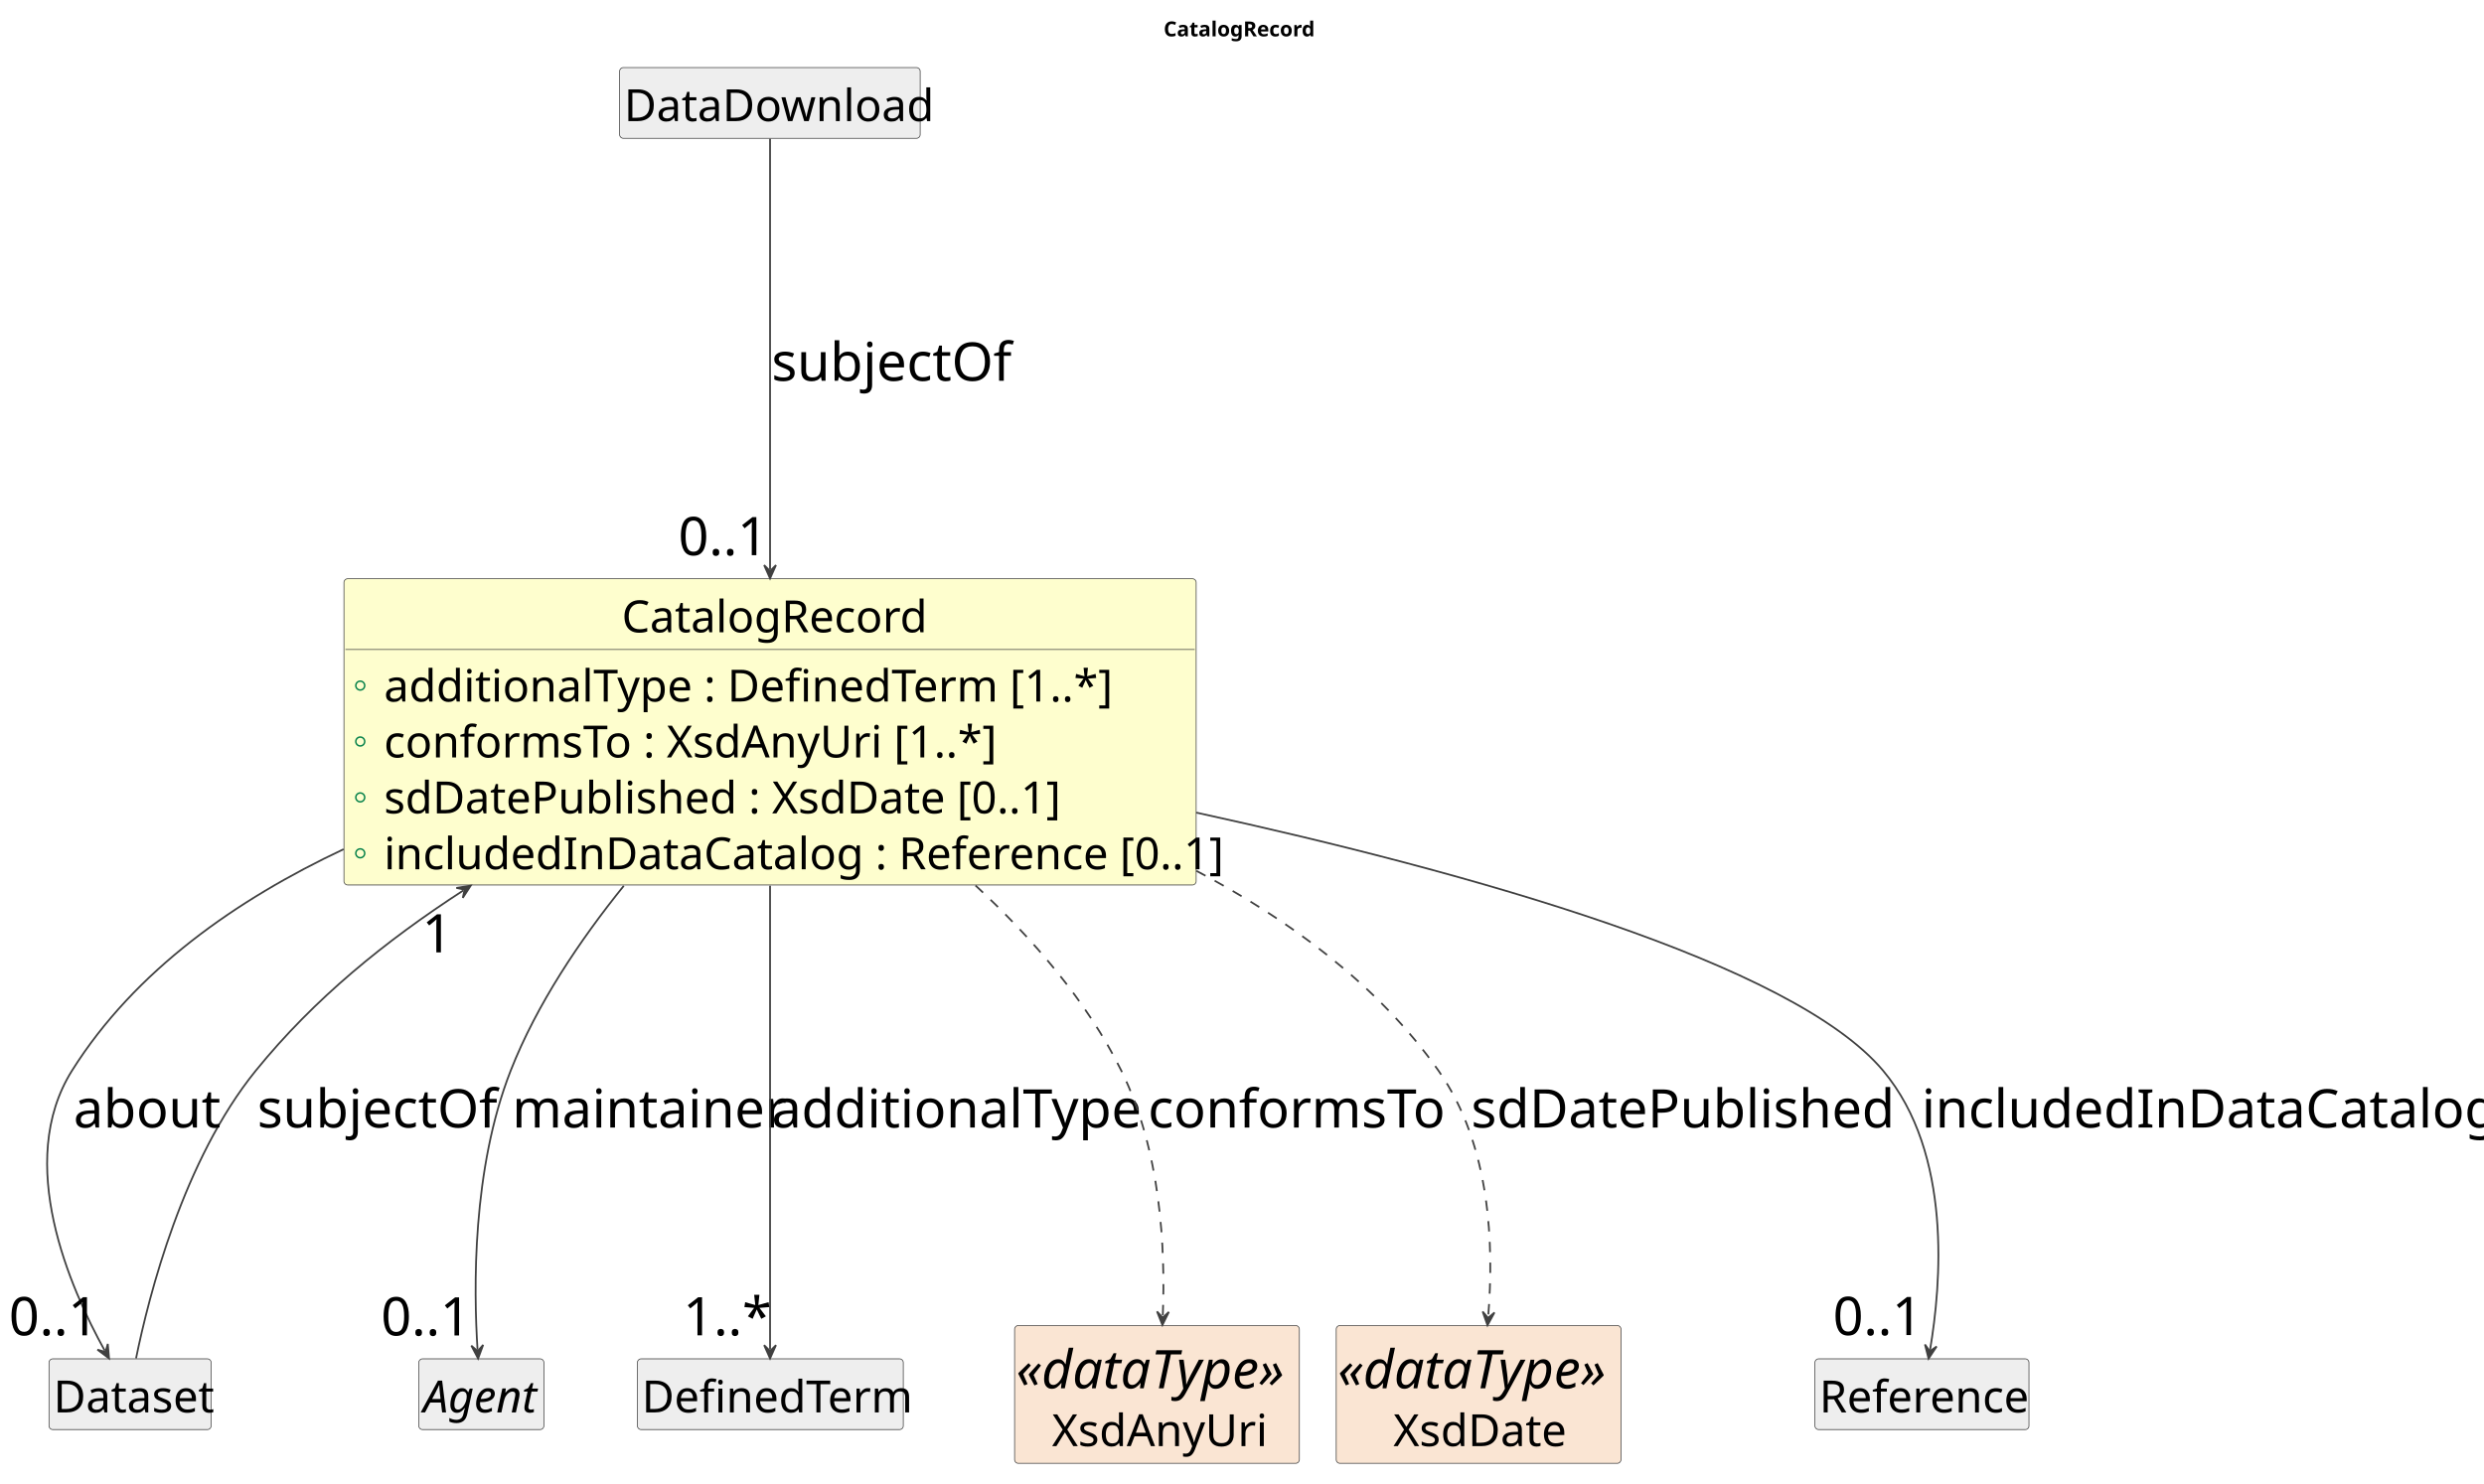
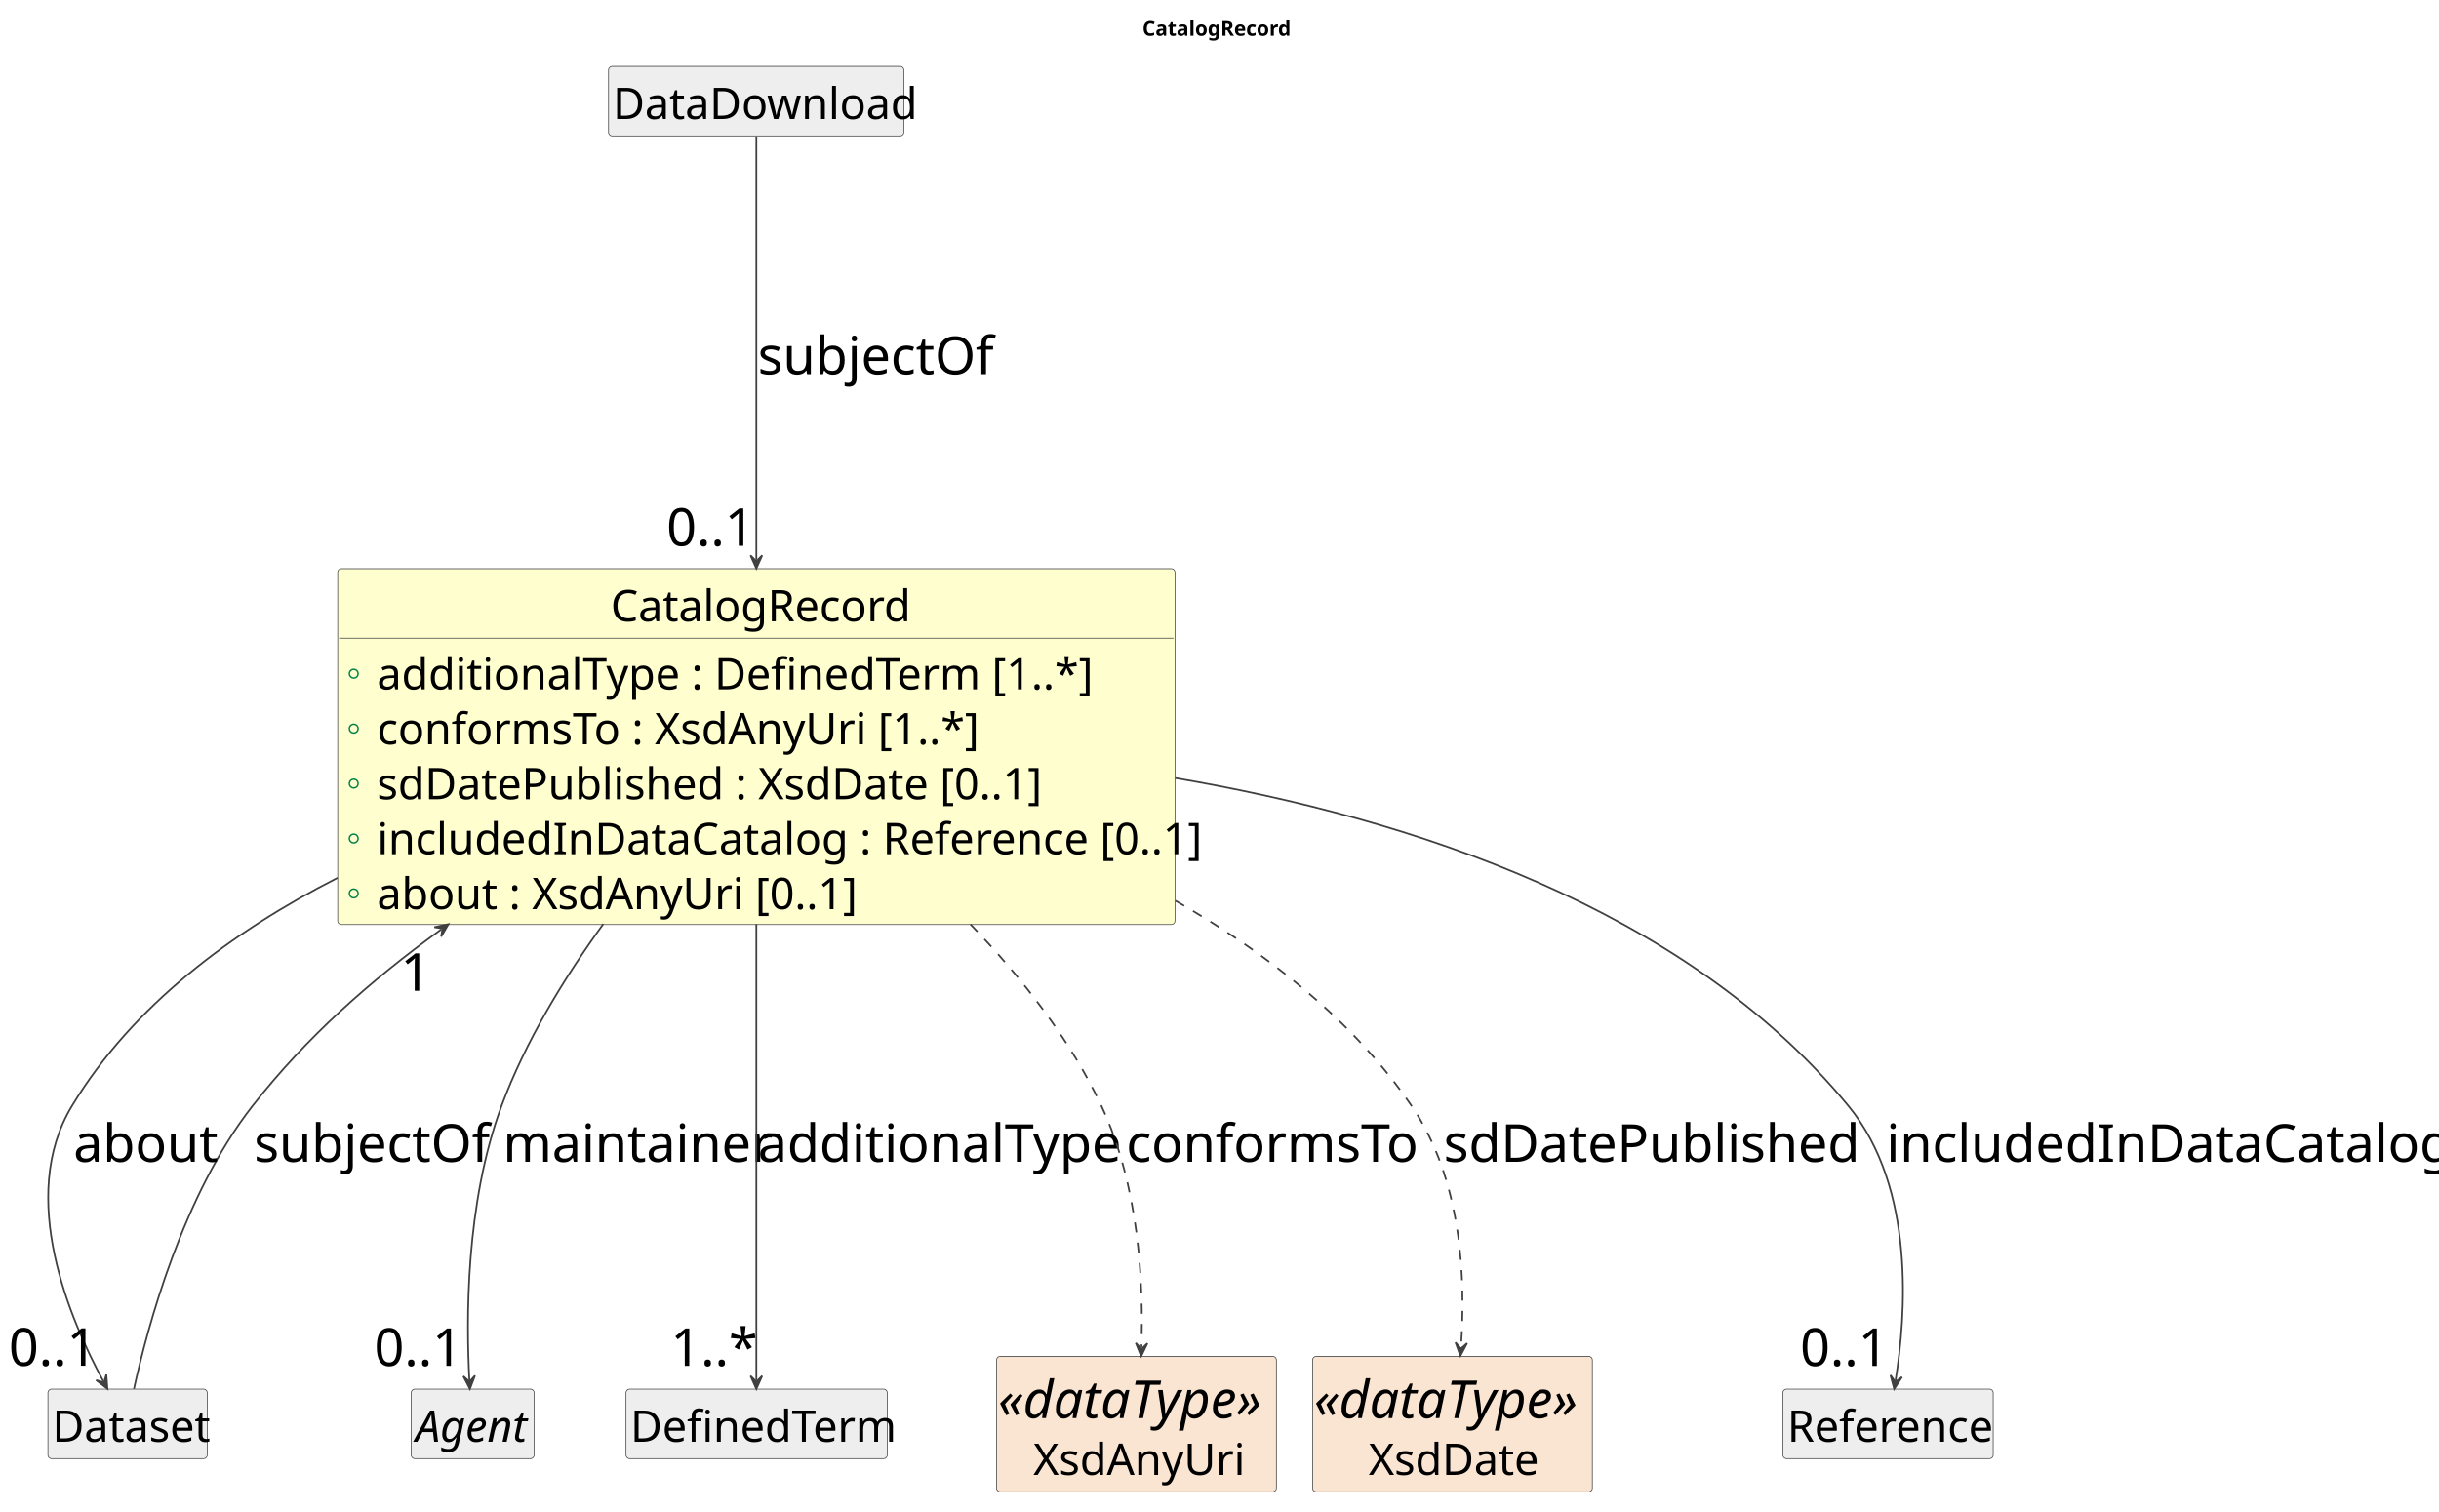
- <svg xmlns="http://www.w3.org/2000/svg" contentStyleType="text/css" data-diagram-type="CLASS" height="1001px" preserveAspectRatio="none" style="width:1676px;height:1001px;background:#FFFFFF;" version="1.1" viewBox="0 0 1676 1001" width="1676px" zoomAndPan="magnify">
+ <svg xmlns="http://www.w3.org/2000/svg" contentStyleType="text/css" data-diagram-type="CLASS" height="1038px" preserveAspectRatio="none" style="width:1675px;height:1038px;background:#FFFFFF;" version="1.1" viewBox="0 0 1675 1038" width="1675px" zoomAndPan="magnify">
  <defs />
  <g>
    <g class="title" data-source-line="1">
-       <text fill="#000000" font-family="sans-serif" font-size="14" font-weight="700" lengthAdjust="spacing" textLength="99.572" x="785.125" y="24.533">CatalogRecord</text>
+       <text fill="#000000" font-family="sans-serif" font-size="14" font-weight="700" lengthAdjust="spacing" textLength="99.572" x="784.551" y="24.533">CatalogRecord</text>
    </g>
    <g class="entity" data-qualified-name="CatalogRecord" data-source-line="16" id="ent0002">
-       <rect fill="#FEFECE" height="206.672" rx="2.5" ry="2.5" style="stroke:#404040;stroke-width:0.5;" width="575.007" x="232.068" y="390.609" />
-       <text fill="#000000" font-family="sans-serif" font-size="30" lengthAdjust="spacing" textLength="200.112" x="419.516" y="426.752">CatalogRecord</text>
-       <line style="stroke:#404040;stroke-width:0.5;" x1="233.068" x2="806.075" y1="438.344" y2="438.344" />
+       <rect fill="#FEFECE" height="244.406" rx="2.5" ry="2.5" style="stroke:#404040;stroke-width:0.5;" width="575.007" x="231.92" y="390.609" />
+       <text fill="#000000" font-family="sans-serif" font-size="30" lengthAdjust="spacing" textLength="200.112" x="419.368" y="426.752">CatalogRecord</text>
+       <line style="stroke:#404040;stroke-width:0.5;" x1="232.92" x2="805.927" y1="438.344" y2="438.344" />
      <g data-visibility-modifier="PUBLIC_FIELD">
-         <ellipse cx="243.068" cy="462.711" fill="none" rx="3" ry="3" style="stroke:#038048;stroke-width:1;" />
+         <ellipse cx="242.92" cy="462.711" fill="none" rx="3" ry="3" style="stroke:#038048;stroke-width:1;" />
      </g>
-       <text fill="#000000" font-family="sans-serif" font-size="30" lengthAdjust="spacing" textLength="463.565" x="259.068" y="473.486">additionalType : DefinedTerm [1..*]</text>
+       <text fill="#000000" font-family="sans-serif" font-size="30" lengthAdjust="spacing" textLength="463.565" x="258.92" y="473.486">additionalType : DefinedTerm [1..*]</text>
      <g data-visibility-modifier="PUBLIC_FIELD">
-         <ellipse cx="243.068" cy="500.445" fill="none" rx="3" ry="3" style="stroke:#038048;stroke-width:1;" />
+         <ellipse cx="242.92" cy="500.445" fill="none" rx="3" ry="3" style="stroke:#038048;stroke-width:1;" />
      </g>
-       <text fill="#000000" font-family="sans-serif" font-size="30" lengthAdjust="spacing" textLength="395.127" x="259.068" y="511.221">conformsTo : XsdAnyUri [1..*]</text>
+       <text fill="#000000" font-family="sans-serif" font-size="30" lengthAdjust="spacing" textLength="395.127" x="258.92" y="511.221">conformsTo : XsdAnyUri [1..*]</text>
      <g data-visibility-modifier="PUBLIC_FIELD">
-         <ellipse cx="243.068" cy="538.18" fill="none" rx="3" ry="3" style="stroke:#038048;stroke-width:1;" />
+         <ellipse cx="242.92" cy="538.18" fill="none" rx="3" ry="3" style="stroke:#038048;stroke-width:1;" />
      </g>
-       <text fill="#000000" font-family="sans-serif" font-size="30" lengthAdjust="spacing" textLength="441.929" x="259.068" y="548.955">sdDatePublished : XsdDate [0..1]</text>
+       <text fill="#000000" font-family="sans-serif" font-size="30" lengthAdjust="spacing" textLength="441.929" x="258.92" y="548.955">sdDatePublished : XsdDate [0..1]</text>
      <g data-visibility-modifier="PUBLIC_FIELD">
-         <ellipse cx="243.068" cy="575.914" fill="none" rx="3" ry="3" style="stroke:#038048;stroke-width:1;" />
+         <ellipse cx="242.92" cy="575.914" fill="none" rx="3" ry="3" style="stroke:#038048;stroke-width:1;" />
      </g>
-       <text fill="#000000" font-family="sans-serif" font-size="30" lengthAdjust="spacing" textLength="542.007" x="259.068" y="586.689">includedInDataCatalog : Reference [0..1]</text>
+       <text fill="#000000" font-family="sans-serif" font-size="30" lengthAdjust="spacing" textLength="542.007" x="258.92" y="586.689">includedInDataCatalog : Reference [0..1]</text>
+       <g data-visibility-modifier="PUBLIC_FIELD">
+         <ellipse cx="242.92" cy="613.648" fill="none" rx="3" ry="3" style="stroke:#038048;stroke-width:1;" />
+       </g>
+       <text fill="#000000" font-family="sans-serif" font-size="30" lengthAdjust="spacing" textLength="316.831" x="258.92" y="624.424">about : XsdAnyUri [0..1]</text>
    </g>
-     <g class="entity" data-qualified-name="Dataset" data-source-line="22" id="ent0003">
-       <rect fill="#EEEEEE" height="47.734" rx="2.5" ry="2.5" style="stroke:#404040;stroke-width:0.5;" width="109.389" x="33.068" y="917.109" />
-       <text fill="#000000" font-family="sans-serif" font-size="30" lengthAdjust="spacing" textLength="103.389" x="36.068" y="953.252">Dataset</text>
+     <g class="entity" data-qualified-name="Dataset" data-source-line="23" id="ent0003">
+       <rect fill="#EEEEEE" height="47.734" rx="2.5" ry="2.5" style="stroke:#404040;stroke-width:0.5;" width="109.389" x="32.92" y="954.109" />
+       <text fill="#000000" font-family="sans-serif" font-size="30" lengthAdjust="spacing" textLength="103.389" x="35.92" y="990.252">Dataset</text>
    </g>
-     <g class="entity" data-qualified-name="DataDownload" data-source-line="24" id="ent0005">
-       <rect fill="#EEEEEE" height="47.734" rx="2.5" ry="2.5" style="stroke:#404040;stroke-width:0.5;" width="202.787" x="418.068" y="45.609" />
-       <text fill="#000000" font-family="sans-serif" font-size="30" lengthAdjust="spacing" textLength="196.787" x="421.068" y="81.752">DataDownload</text>
+     <g class="entity" data-qualified-name="DataDownload" data-source-line="25" id="ent0005">
+       <rect fill="#EEEEEE" height="47.734" rx="2.5" ry="2.5" style="stroke:#404040;stroke-width:0.5;" width="202.787" x="417.92" y="45.609" />
+       <text fill="#000000" font-family="sans-serif" font-size="30" lengthAdjust="spacing" textLength="196.787" x="420.92" y="81.752">DataDownload</text>
    </g>
-     <g class="entity" data-qualified-name="Agent" data-source-line="27" id="ent0008">
-       <rect fill="#EEEEEE" height="47.734" rx="2.5" ry="2.5" style="stroke:#404040;stroke-width:0.5;" width="84.398" x="282.568" y="917.109" />
-       <text fill="#000000" font-family="sans-serif" font-size="30" font-style="italic" lengthAdjust="spacing" textLength="78.398" x="285.568" y="953.252">Agent</text>
+     <g class="entity" data-qualified-name="Agent" data-source-line="28" id="ent0008">
+       <rect fill="#EEEEEE" height="47.734" rx="2.5" ry="2.5" style="stroke:#404040;stroke-width:0.5;" width="84.398" x="282.42" y="954.109" />
+       <text fill="#000000" font-family="sans-serif" font-size="30" font-style="italic" lengthAdjust="spacing" textLength="78.398" x="285.42" y="990.252">Agent</text>
    </g>
-     <g class="entity" data-qualified-name="DefinedTerm" data-source-line="29" id="ent0010">
-       <rect fill="#EEEEEE" height="47.734" rx="2.5" ry="2.5" style="stroke:#404040;stroke-width:0.5;" width="179.394" x="430.068" y="917.109" />
-       <text fill="#000000" font-family="sans-serif" font-size="30" lengthAdjust="spacing" textLength="173.394" x="433.068" y="953.252">DefinedTerm</text>
+     <g class="entity" data-qualified-name="DefinedTerm" data-source-line="30" id="ent0010">
+       <rect fill="#EEEEEE" height="47.734" rx="2.5" ry="2.5" style="stroke:#404040;stroke-width:0.5;" width="179.394" x="429.92" y="954.109" />
+       <text fill="#000000" font-family="sans-serif" font-size="30" lengthAdjust="spacing" textLength="173.394" x="432.92" y="990.252">DefinedTerm</text>
    </g>
-     <g class="entity" data-qualified-name="XsdAnyUri" data-source-line="31" id="ent0012">
-       <rect fill="#FAE5D3" height="93.016" rx="2.5" ry="2.5" style="stroke:#404040;stroke-width:0.5;" width="192.143" x="684.568" y="894.609" />
-       <text fill="#000000" font-family="sans-serif" font-size="36" font-style="italic" lengthAdjust="spacing" textLength="190.143" x="685.568" y="936.981">«dataType»</text>
-       <text fill="#000000" font-family="sans-serif" font-size="30" lengthAdjust="spacing" textLength="141.709" x="709.785" y="976.033">XsdAnyUri</text>
+     <g class="entity" data-qualified-name="XsdAnyUri" data-source-line="32" id="ent0012">
+       <rect fill="#FAE5D3" height="93.016" rx="2.5" ry="2.5" style="stroke:#404040;stroke-width:0.5;" width="192.143" x="684.42" y="931.609" />
+       <text fill="#000000" font-family="sans-serif" font-size="36" font-style="italic" lengthAdjust="spacing" textLength="190.143" x="685.42" y="973.981">«dataType»</text>
+       <text fill="#000000" font-family="sans-serif" font-size="30" lengthAdjust="spacing" textLength="141.709" x="709.637" y="1013.033">XsdAnyUri</text>
    </g>
-     <g class="entity" data-qualified-name="XsdDate" data-source-line="33" id="ent0014">
-       <rect fill="#FAE5D3" height="93.016" rx="2.5" ry="2.5" style="stroke:#404040;stroke-width:0.5;" width="192.143" x="901.568" y="894.609" />
-       <text fill="#000000" font-family="sans-serif" font-size="36" font-style="italic" lengthAdjust="spacing" textLength="190.143" x="902.568" y="936.981">«dataType»</text>
-       <text fill="#000000" font-family="sans-serif" font-size="30" lengthAdjust="spacing" textLength="115.064" x="940.108" y="976.033">XsdDate</text>
+     <g class="entity" data-qualified-name="XsdDate" data-source-line="34" id="ent0014">
+       <rect fill="#FAE5D3" height="93.016" rx="2.5" ry="2.5" style="stroke:#404040;stroke-width:0.5;" width="192.143" x="901.42" y="931.609" />
+       <text fill="#000000" font-family="sans-serif" font-size="36" font-style="italic" lengthAdjust="spacing" textLength="190.143" x="902.42" y="973.981">«dataType»</text>
+       <text fill="#000000" font-family="sans-serif" font-size="30" lengthAdjust="spacing" textLength="115.064" x="939.96" y="1013.033">XsdDate</text>
    </g>
-     <g class="entity" data-qualified-name="Reference" data-source-line="35" id="ent0016">
-       <rect fill="#EEEEEE" height="47.734" rx="2.5" ry="2.5" style="stroke:#404040;stroke-width:0.5;" width="144.413" x="1224.568" y="917.109" />
-       <text fill="#000000" font-family="sans-serif" font-size="30" lengthAdjust="spacing" textLength="138.413" x="1227.568" y="953.252">Reference</text>
+     <g class="entity" data-qualified-name="Reference" data-source-line="36" id="ent0016">
+       <rect fill="#EEEEEE" height="47.734" rx="2.5" ry="2.5" style="stroke:#404040;stroke-width:0.5;" width="144.413" x="1224.42" y="954.109" />
+       <text fill="#000000" font-family="sans-serif" font-size="30" lengthAdjust="spacing" textLength="138.413" x="1227.42" y="990.252">Reference</text>
    </g>
-     <g class="link" data-entity-1="ent0003" data-entity-2="ent0002" data-link-type="dependency" data-source-line="23" id="lnk4">
-       <path codeLine="23" d="M91.788,916.799 C100.478,874.219 123.788,782.749 172.568,722.609 C212.168,673.799 260.046,635.096 312.596,600.986" fill="none" id="Dataset-to-CatalogRecord" style="stroke:#404040;stroke-width:1.2;" />
-       <polygon fill="#404040" points="317.628,597.719,307.901,599.264,313.435,600.442,312.257,605.975,317.628,597.719" style="stroke:#404040;stroke-width:1.2;" />
-       <text fill="#000000" font-family="sans-serif" font-size="36" lengthAdjust="spacing" textLength="152.068" x="173.568" y="760.981">subjectOf</text>
-       <text fill="#000000" font-family="sans-serif" font-size="36" lengthAdjust="spacing" textLength="20.021" x="284.714" y="642.794">1</text>
+     <g class="link" data-entity-1="ent0003" data-entity-2="ent0002" data-link-type="dependency" data-source-line="24" id="lnk4">
+       <path codeLine="24" d="M91.98,953.969 C101.25,911.679 125.58,820.659 173.42,759.609 C210.47,712.329 254.131,673.739 303.071,638.298" fill="none" id="Dataset-to-CatalogRecord" style="stroke:#404040;stroke-width:1.2;" />
+       <polygon fill="#404040" points="307.93,634.779,298.295,636.818,303.881,637.712,302.987,643.298,307.93,634.779" style="stroke:#404040;stroke-width:1.2;" />
+       <text fill="#000000" font-family="sans-serif" font-size="36" lengthAdjust="spacing" textLength="152.068" x="174.42" y="797.981">subjectOf</text>
+       <text fill="#000000" font-family="sans-serif" font-size="36" lengthAdjust="spacing" textLength="20.021" x="275.126" y="680.511">1</text>
    </g>
-     <g class="link" data-entity-1="ent0002" data-entity-2="ent0003" data-link-type="dependency" data-source-line="26" id="lnk7">
-       <path codeLine="26" d="M231.848,573.139 C159.778,607.019 90.988,655.019 48.568,722.609 C9.728,784.509 47.384,869.479 70.684,911.589" fill="none" id="CatalogRecord-to-Dataset" style="stroke:#404040;stroke-width:1.2;" />
-       <polygon fill="#404040" points="73.588,916.839,72.731,907.028,71.168,912.464,65.731,910.901,73.588,916.839" style="stroke:#404040;stroke-width:1.2;" />
-       <text fill="#000000" font-family="sans-serif" font-size="36" lengthAdjust="spacing" textLength="90.088" x="49.568" y="760.981">about</text>
-       <text fill="#000000" font-family="sans-serif" font-size="36" lengthAdjust="spacing" textLength="60.047" x="6" y="901.219">0..1</text>
+     <g class="link" data-entity-1="ent0002" data-entity-2="ent0003" data-link-type="dependency" data-source-line="27" id="lnk7">
+       <path codeLine="27" d="M231.76,602.969 C159.84,639.679 91.32,690.369 49.42,759.609 C11.6,822.079 48.255,906.742 70.945,948.673" fill="none" id="CatalogRecord-to-Dataset" style="stroke:#404040;stroke-width:1.2;" />
+       <polygon fill="#404040" points="73.8,953.949,73.035,944.13,71.421,949.552,65.999,947.938,73.8,953.949" style="stroke:#404040;stroke-width:1.2;" />
+       <text fill="#000000" font-family="sans-serif" font-size="36" lengthAdjust="spacing" textLength="90.088" x="50.42" y="797.981">about</text>
+       <text fill="#000000" font-family="sans-serif" font-size="36" lengthAdjust="spacing" textLength="60.047" x="6" y="938.058">0..1</text>
    </g>
-     <g class="link" data-entity-1="ent0005" data-entity-2="ent0002" data-link-type="dependency" data-source-line="25" id="lnk6">
-       <path codeLine="25" d="M519.568,93.629 C519.568,148.819 519.568,285.449 519.568,384.419" fill="none" id="DataDownload-to-CatalogRecord" style="stroke:#404040;stroke-width:1.2;" />
-       <polygon fill="#404040" points="519.568,390.419,523.568,381.419,519.568,385.419,515.568,381.419,519.568,390.419" style="stroke:#404040;stroke-width:1.2;" />
-       <text fill="#000000" font-family="sans-serif" font-size="36" lengthAdjust="spacing" textLength="152.068" x="520.568" y="256.981">subjectOf</text>
-       <text fill="#000000" font-family="sans-serif" font-size="36" lengthAdjust="spacing" textLength="60.047" x="457.648" y="374.726">0..1</text>
+     <g class="link" data-entity-1="ent0005" data-entity-2="ent0002" data-link-type="dependency" data-source-line="26" id="lnk6">
+       <path codeLine="26" d="M519.42,93.699 C519.42,148.109 519.42,281.519 519.42,384.439" fill="none" id="DataDownload-to-CatalogRecord" style="stroke:#404040;stroke-width:1.2;" />
+       <polygon fill="#404040" points="519.42,390.439,523.42,381.439,519.42,385.439,515.42,381.439,519.42,390.439" style="stroke:#404040;stroke-width:1.2;" />
+       <text fill="#000000" font-family="sans-serif" font-size="36" lengthAdjust="spacing" textLength="152.068" x="520.42" y="256.981">subjectOf</text>
+       <text fill="#000000" font-family="sans-serif" font-size="36" lengthAdjust="spacing" textLength="60.047" x="457.781" y="374.895">0..1</text>
    </g>
-     <g class="link" data-entity-1="ent0002" data-entity-2="ent0008" data-link-type="dependency" data-source-line="28" id="lnk9">
-       <path codeLine="28" d="M420.868,597.869 C391.308,634.499 362.128,677.839 344.568,722.609 C318.408,789.329 319.596,870.102 322.206,910.932" fill="none" id="CatalogRecord-to-Agent" style="stroke:#404040;stroke-width:1.2;" />
-       <polygon fill="#404040" points="322.588,916.919,326.006,907.683,322.269,911.93,318.022,908.193,322.588,916.919" style="stroke:#404040;stroke-width:1.2;" />
-       <text fill="#000000" font-family="sans-serif" font-size="36" lengthAdjust="spacing" textLength="168.082" x="345.568" y="760.981">maintainer</text>
-       <text fill="#000000" font-family="sans-serif" font-size="36" lengthAdjust="spacing" textLength="60.047" x="257.062" y="901.313">0..1</text>
+     <g class="link" data-entity-1="ent0002" data-entity-2="ent0008" data-link-type="dependency" data-source-line="29" id="lnk9">
+       <path codeLine="29" d="M414.32,634.609 C387.02,672.329 360.72,715.629 344.42,759.609 C319.5,826.809 320.155,907.338 322.365,948.028" fill="none" id="CatalogRecord-to-Agent" style="stroke:#404040;stroke-width:1.2;" />
+       <polygon fill="#404040" points="322.69,954.019,326.196,944.816,322.419,949.027,318.208,945.25,322.69,954.019" style="stroke:#404040;stroke-width:1.2;" />
+       <text fill="#000000" font-family="sans-serif" font-size="36" lengthAdjust="spacing" textLength="168.082" x="345.42" y="797.981">maintainer</text>
+       <text fill="#000000" font-family="sans-serif" font-size="36" lengthAdjust="spacing" textLength="60.047" x="257.007" y="938.14">0..1</text>
    </g>
-     <g class="link" data-entity-1="ent0002" data-entity-2="ent0010" data-link-type="dependency" data-source-line="30" id="lnk11">
-       <path codeLine="30" d="M519.568,597.759 C519.568,702.739 519.568,852.459 519.568,910.869" fill="none" id="CatalogRecord-to-DefinedTerm" style="stroke:#404040;stroke-width:1.2;" />
-       <polygon fill="#404040" points="519.568,916.869,523.568,907.869,519.568,911.869,515.568,907.869,519.568,916.869" style="stroke:#404040;stroke-width:1.2;" />
-       <text fill="#000000" font-family="sans-serif" font-size="36" lengthAdjust="spacing" textLength="234.158" x="520.568" y="760.981">additionalType</text>
-       <text fill="#000000" font-family="sans-serif" font-size="36" lengthAdjust="spacing" textLength="54.035" x="460.897" y="901.254">1..*</text>
+     <g class="link" data-entity-1="ent0002" data-entity-2="ent0010" data-link-type="dependency" data-source-line="31" id="lnk11">
+       <path codeLine="31" d="M519.42,634.779 C519.42,744.219 519.42,890.619 519.42,948.019" fill="none" id="CatalogRecord-to-DefinedTerm" style="stroke:#404040;stroke-width:1.2;" />
+       <polygon fill="#404040" points="519.42,954.019,523.42,945.019,519.42,949.019,515.42,945.019,519.42,954.019" style="stroke:#404040;stroke-width:1.2;" />
+       <text fill="#000000" font-family="sans-serif" font-size="36" lengthAdjust="spacing" textLength="234.158" x="520.42" y="797.981">additionalType</text>
+       <text fill="#000000" font-family="sans-serif" font-size="36" lengthAdjust="spacing" textLength="54.035" x="460.579" y="938.14">1..*</text>
    </g>
-     <g class="link" data-entity-1="ent0002" data-entity-2="ent0012" data-link-type="dependency" data-source-line="32" id="lnk13">
-       <path codeLine="32" d="M658.188,597.629 C696.238,632.919 733.378,675.539 756.568,722.609 C783.438,777.129 786.333,842.464 784.543,888.294" fill="none" id="CatalogRecord-to-XsdAnyUri" style="stroke:#404040;stroke-width:1.2;stroke-dasharray:7,7;" />
-       <polygon fill="#404040" points="784.308,894.289,788.657,885.452,784.504,889.293,780.663,885.14,784.308,894.289" style="stroke:#404040;stroke-width:1.2;" />
-       <text fill="#000000" font-family="sans-serif" font-size="36" lengthAdjust="spacing" textLength="190.055" x="774.568" y="760.981">conformsTo</text>
+     <g class="link" data-entity-1="ent0002" data-entity-2="ent0012" data-link-type="dependency" data-source-line="33" id="lnk13">
+       <path codeLine="33" d="M666.44,634.839 C701.51,671.259 734.96,713.829 756.42,759.609 C782.21,814.649 785.328,879.852 783.898,925.512" fill="none" id="CatalogRecord-to-XsdAnyUri" style="stroke:#404040;stroke-width:1.2;stroke-dasharray:7,7;" />
+       <polygon fill="#404040" points="783.71,931.509,787.99,922.639,783.867,926.512,779.994,922.389,783.71,931.509" style="stroke:#404040;stroke-width:1.2;" />
+       <text fill="#000000" font-family="sans-serif" font-size="36" lengthAdjust="spacing" textLength="190.055" x="773.42" y="797.981">conformsTo</text>
    </g>
-     <g class="link" data-entity-1="ent0002" data-entity-2="ent0014" data-link-type="dependency" data-source-line="34" id="lnk15">
-       <path codeLine="34" d="M807.228,587.739 C870.058,620.839 929.858,664.799 970.568,722.609 C1006.168,773.159 1007.941,841.189 1004.121,888.509" fill="none" id="CatalogRecord-to-XsdDate" style="stroke:#404040;stroke-width:1.2;stroke-dasharray:7,7;" />
-       <polygon fill="#404040" points="1003.638,894.489,1008.35,885.84,1004.041,889.506,1000.376,885.197,1003.638,894.489" style="stroke:#404040;stroke-width:1.2;" />
-       <text fill="#000000" font-family="sans-serif" font-size="36" lengthAdjust="spacing" textLength="272.18" x="992.568" y="760.981">sdDatePublished</text>
+     <g class="link" data-entity-1="ent0002" data-entity-2="ent0014" data-link-type="dependency" data-source-line="35" id="lnk15">
+       <path codeLine="35" d="M807.2,618.649 C869.67,654.279 929.05,700.519 969.42,759.609 C1004.2,810.539 1006.593,878.124 1003.343,925.284" fill="none" id="CatalogRecord-to-XsdDate" style="stroke:#404040;stroke-width:1.2;stroke-dasharray:7,7;" />
+       <polygon fill="#404040" points="1002.93,931.269,1007.54,922.566,1003.274,926.281,999.558,922.016,1002.93,931.269" style="stroke:#404040;stroke-width:1.2;" />
+       <text fill="#000000" font-family="sans-serif" font-size="36" lengthAdjust="spacing" textLength="272.18" x="991.42" y="797.981">sdDatePublished</text>
    </g>
-     <g class="link" data-entity-1="ent0002" data-entity-2="ent0016" data-link-type="dependency" data-source-line="36" id="lnk17">
-       <path codeLine="36" d="M807.168,548.439 C992.388,588.899 1209.568,649.859 1270.568,722.609 C1317.608,778.699 1309.609,867.503 1302.248,911.043" fill="none" id="CatalogRecord-to-Reference" style="stroke:#404040;stroke-width:1.2;" />
-       <polygon fill="#404040" points="1301.248,916.959,1306.693,908.752,1302.082,912.029,1298.804,907.419,1301.248,916.959" style="stroke:#404040;stroke-width:1.2;" />
-       <text fill="#000000" font-family="sans-serif" font-size="36" lengthAdjust="spacing" textLength="364.254" x="1296.568" y="760.981">includedInDataCatalog</text>
-       <text fill="#000000" font-family="sans-serif" font-size="36" lengthAdjust="spacing" textLength="60.047" x="1236.706" y="901.07">0..1</text>
+     <g class="link" data-entity-1="ent0002" data-entity-2="ent0016" data-link-type="dependency" data-source-line="37" id="lnk17">
+       <path codeLine="37" d="M807.08,534.399 C967.51,561.729 1157.07,623.129 1269.42,759.609 C1315.97,816.159 1308.726,904.725 1301.796,948.115" fill="none" id="CatalogRecord-to-Reference" style="stroke:#404040;stroke-width:1.2;" />
+       <polygon fill="#404040" points="1300.85,954.039,1306.22,945.783,1301.639,949.102,1298.32,944.521,1300.85,954.039" style="stroke:#404040;stroke-width:1.2;" />
+       <text fill="#000000" font-family="sans-serif" font-size="36" lengthAdjust="spacing" textLength="364.254" x="1295.42" y="797.981">includedInDataCatalog</text>
+       <text fill="#000000" font-family="sans-serif" font-size="36" lengthAdjust="spacing" textLength="60.047" x="1236.263" y="938.164">0..1</text>
    </g>
  </g>
</svg>
